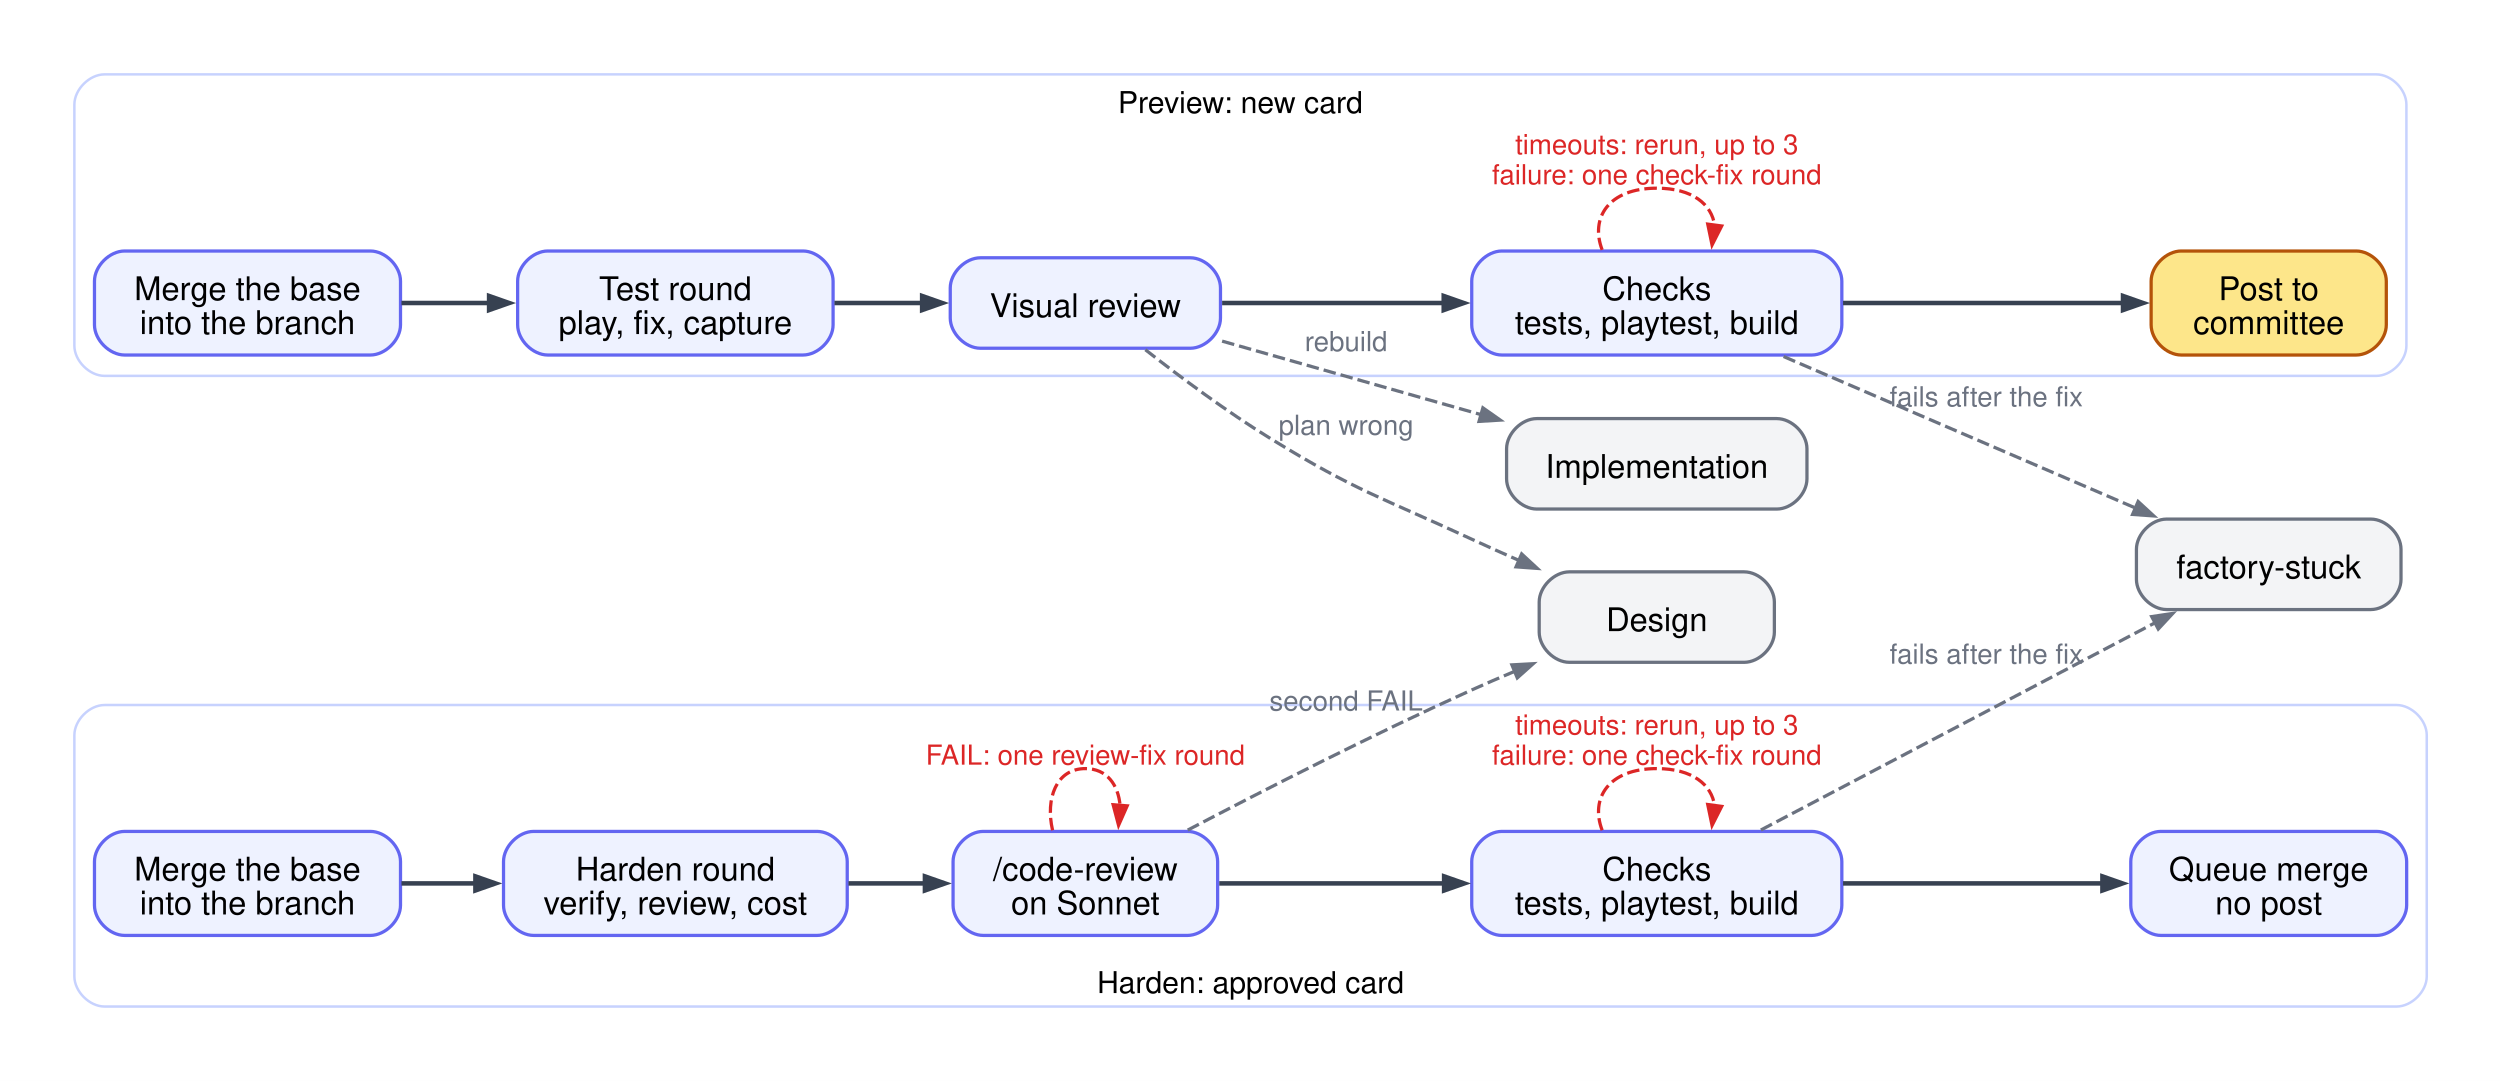
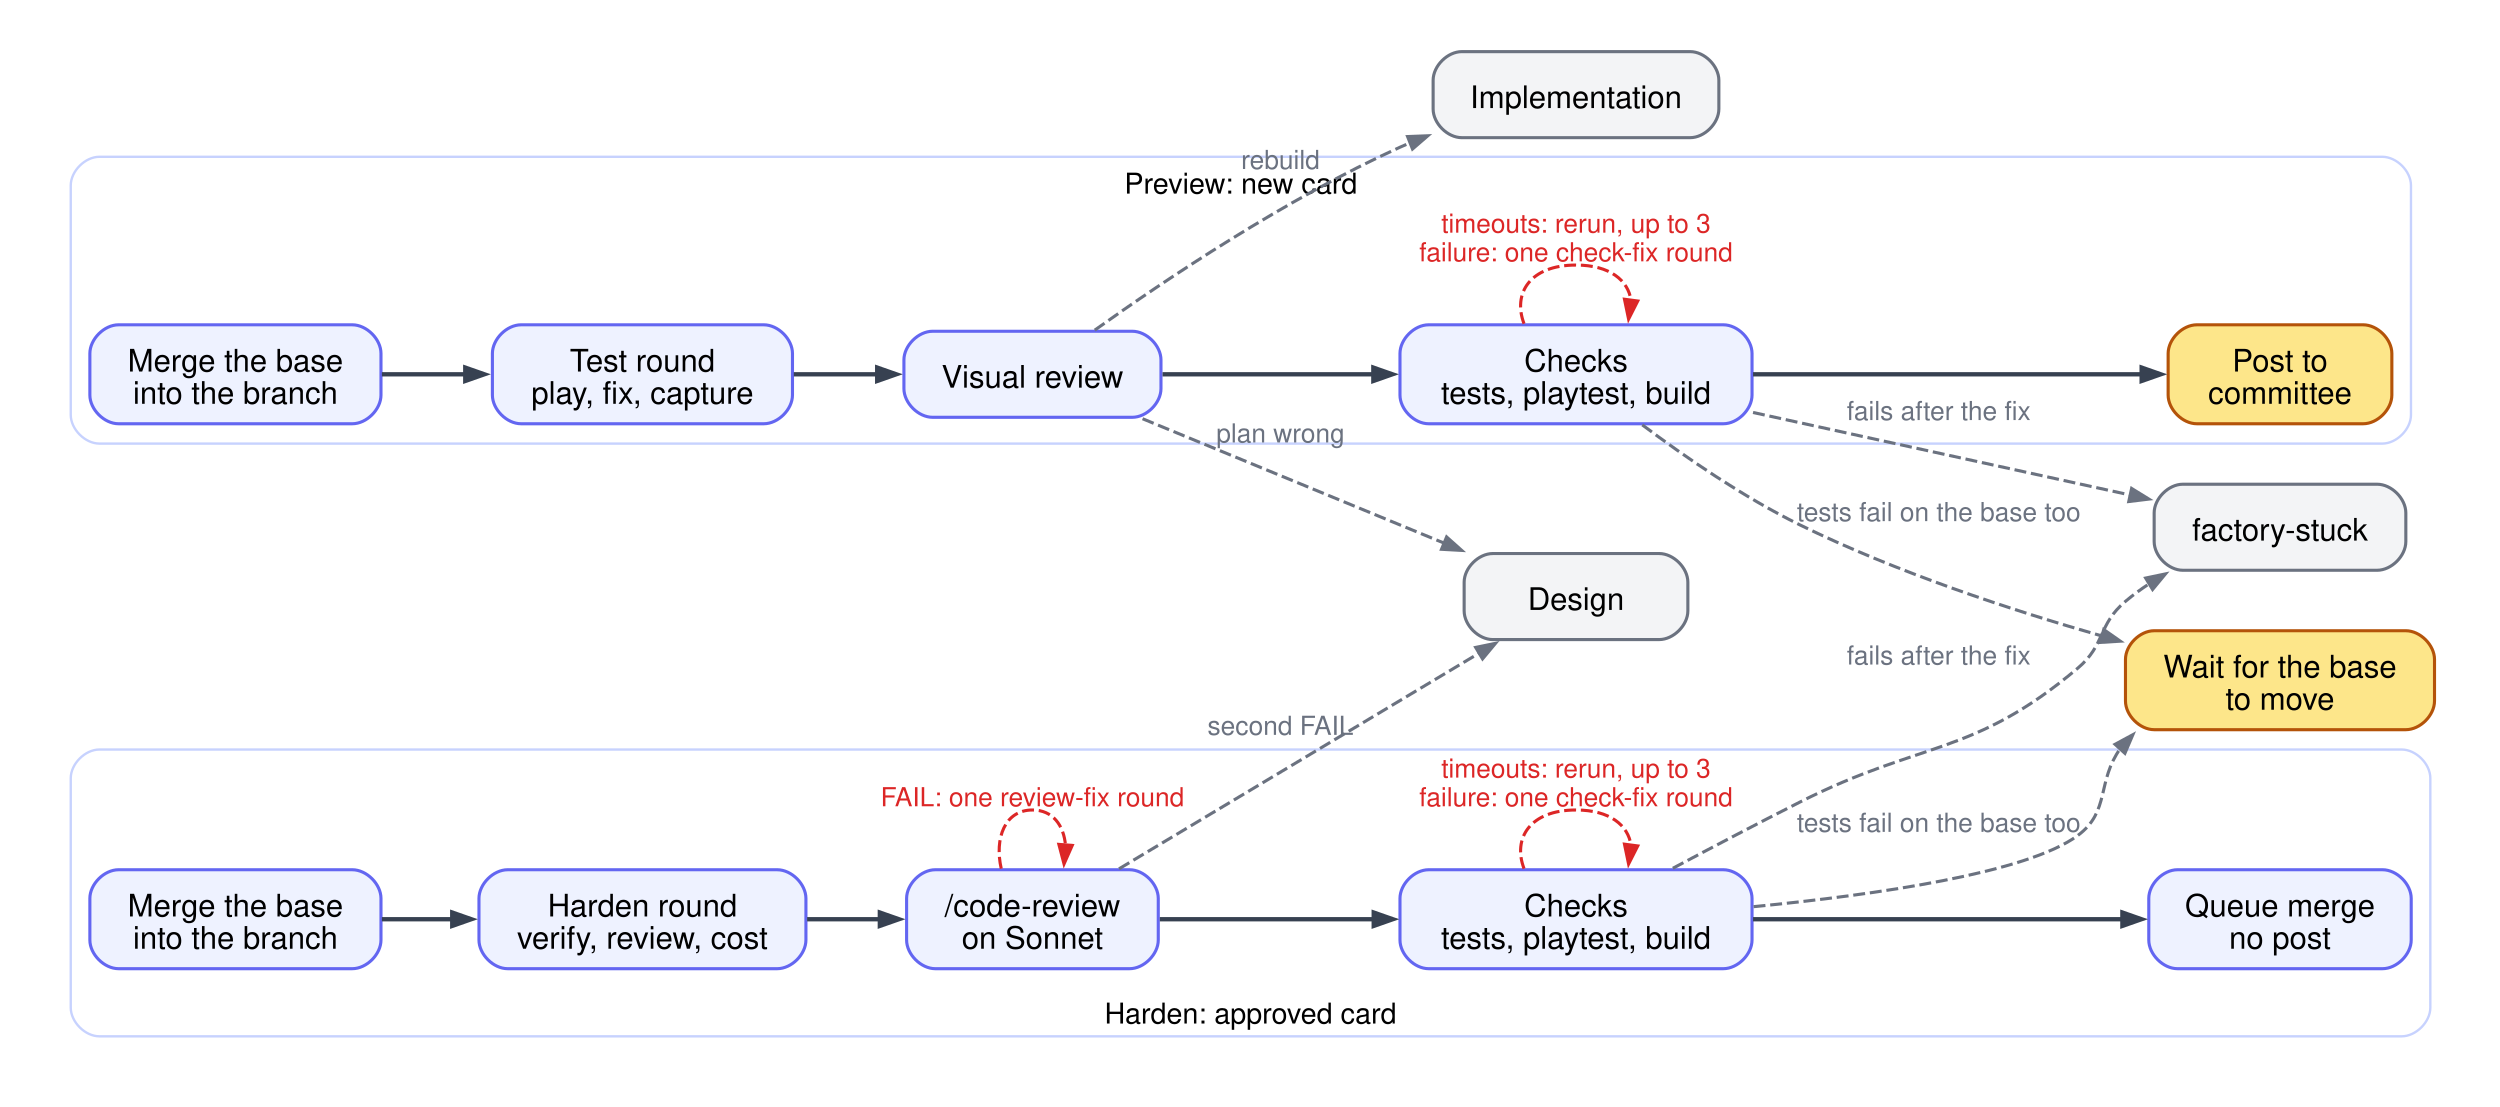
- <svg xmlns="http://www.w3.org/2000/svg" width="995pt" height="430pt" viewBox="0.00 0.00 995.00 430.00">
-   <g id="graph0" class="graph" transform="scale(1 1) rotate(0) translate(21.6 408.6)">
-     <polygon fill="white" stroke="none" points="-21.6,21.6 -21.6,-408.6 973.85,-408.6 973.85,21.6 -21.6,21.6" />
+ <svg xmlns="http://www.w3.org/2000/svg" width="1046pt" height="463pt" viewBox="0.00 0.00 1046.00 463.00">
+   <g id="graph0" class="graph" transform="scale(1 1) rotate(0) translate(21.6 441.6)">
+     <polygon fill="white" stroke="none" points="-21.6,21.6 -21.6,-441.6 1024.85,-441.6 1024.85,21.6 -21.6,21.6" />
    <g id="clust1" class="cluster">
-       <path fill="white" stroke="#c7d2fe" d="M20,-259C20,-259 924.15,-259 924.15,-259 930.15,-259 936.15,-265 936.15,-271 936.15,-271 936.15,-367 936.15,-367 936.15,-373 930.15,-379 924.15,-379 924.15,-379 20,-379 20,-379 14,-379 8,-373 8,-367 8,-367 8,-271 8,-271 8,-265 14,-259 20,-259" />
-       <text xml:space="preserve" text-anchor="middle" x="472.07" y="-363.6" font-family="Helvetica,sans-Serif" font-size="12.00">Preview: new card</text>
+       <path fill="white" stroke="#c7d2fe" d="M20,-256C20,-256 975.15,-256 975.15,-256 981.15,-256 987.15,-262 987.15,-268 987.15,-268 987.15,-364 987.15,-364 987.15,-370 981.15,-376 975.15,-376 975.15,-376 20,-376 20,-376 14,-376 8,-370 8,-364 8,-364 8,-268 8,-268 8,-262 14,-256 20,-256" />
+       <text xml:space="preserve" text-anchor="middle" x="497.57" y="-360.6" font-family="Helvetica,sans-Serif" font-size="12.00">Preview: new card</text>
    </g>
    <g id="clust2" class="cluster">
-       <path fill="white" stroke="#c7d2fe" d="M20,-8C20,-8 932.25,-8 932.25,-8 938.25,-8 944.25,-14 944.25,-20 944.25,-20 944.25,-116 944.25,-116 944.25,-122 938.25,-128 932.25,-128 932.25,-128 20,-128 20,-128 14,-128 8,-122 8,-116 8,-116 8,-20 8,-20 8,-14 14,-8 20,-8" />
-       <text xml:space="preserve" text-anchor="middle" x="476.12" y="-13.35" font-family="Helvetica,sans-Serif" font-size="12.00">Harden: approved card</text>
+       <path fill="white" stroke="#c7d2fe" d="M20,-8C20,-8 983.25,-8 983.25,-8 989.25,-8 995.25,-14 995.25,-20 995.25,-20 995.25,-116 995.25,-116 995.25,-122 989.25,-128 983.25,-128 983.25,-128 20,-128 20,-128 14,-128 8,-122 8,-116 8,-116 8,-20 8,-20 8,-14 14,-8 20,-8" />
+       <text xml:space="preserve" text-anchor="middle" x="501.62" y="-13.35" font-family="Helvetica,sans-Serif" font-size="12.00">Harden: approved card</text>
    </g>
    <g id="node1" class="node">
-       <path fill="#eef2ff" stroke="#6366f1" stroke-width="1.3" d="M125.8,-308.7C125.8,-308.7 28,-308.7 28,-308.7 22,-308.7 16,-302.7 16,-296.7 16,-296.7 16,-279.3 16,-279.3 16,-273.3 22,-267.3 28,-267.3 28,-267.3 125.8,-267.3 125.8,-267.3 131.8,-267.3 137.8,-273.3 137.8,-279.3 137.8,-279.3 137.8,-296.7 137.8,-296.7 137.8,-302.7 131.8,-308.7 125.8,-308.7" />
-       <text xml:space="preserve" text-anchor="middle" x="76.9" y="-289.15" font-family="Helvetica,sans-Serif" font-size="13.00">Merge the base</text>
-       <text xml:space="preserve" text-anchor="middle" x="76.9" y="-275.65" font-family="Helvetica,sans-Serif" font-size="13.00">into the branch</text>
+       <path fill="#eef2ff" stroke="#6366f1" stroke-width="1.3" d="M125.8,-305.7C125.8,-305.7 28,-305.7 28,-305.7 22,-305.7 16,-299.7 16,-293.7 16,-293.7 16,-276.3 16,-276.3 16,-270.3 22,-264.3 28,-264.3 28,-264.3 125.8,-264.3 125.8,-264.3 131.8,-264.3 137.8,-270.3 137.8,-276.3 137.8,-276.3 137.8,-293.7 137.8,-293.7 137.8,-299.7 131.8,-305.7 125.8,-305.7" />
+       <text xml:space="preserve" text-anchor="middle" x="76.9" y="-286.15" font-family="Helvetica,sans-Serif" font-size="13.00">Merge the base</text>
+       <text xml:space="preserve" text-anchor="middle" x="76.9" y="-272.65" font-family="Helvetica,sans-Serif" font-size="13.00">into the branch</text>
    </g>
    <g id="node2" class="node">
-       <path fill="#eef2ff" stroke="#6366f1" stroke-width="1.3" d="M297.97,-308.7C297.97,-308.7 196.42,-308.7 196.42,-308.7 190.42,-308.7 184.42,-302.7 184.42,-296.7 184.42,-296.7 184.42,-279.3 184.42,-279.3 184.42,-273.3 190.42,-267.3 196.42,-267.3 196.42,-267.3 297.97,-267.3 297.97,-267.3 303.97,-267.3 309.97,-273.3 309.97,-279.3 309.97,-279.3 309.97,-296.7 309.97,-296.7 309.97,-302.7 303.97,-308.7 297.97,-308.7" />
-       <text xml:space="preserve" text-anchor="middle" x="247.2" y="-289.15" font-family="Helvetica,sans-Serif" font-size="13.00">Test round</text>
-       <text xml:space="preserve" text-anchor="middle" x="247.2" y="-275.65" font-family="Helvetica,sans-Serif" font-size="13.00">play, fix, capture</text>
+       <path fill="#eef2ff" stroke="#6366f1" stroke-width="1.3" d="M297.97,-305.7C297.97,-305.7 196.42,-305.7 196.42,-305.7 190.42,-305.7 184.42,-299.7 184.42,-293.7 184.42,-293.7 184.42,-276.3 184.42,-276.3 184.42,-270.3 190.42,-264.3 196.42,-264.3 196.42,-264.3 297.97,-264.3 297.97,-264.3 303.97,-264.3 309.97,-270.3 309.97,-276.3 309.97,-276.3 309.97,-293.7 309.97,-293.7 309.97,-299.7 303.97,-305.7 297.97,-305.7" />
+       <text xml:space="preserve" text-anchor="middle" x="247.2" y="-286.15" font-family="Helvetica,sans-Serif" font-size="13.00">Test round</text>
+       <text xml:space="preserve" text-anchor="middle" x="247.2" y="-272.65" font-family="Helvetica,sans-Serif" font-size="13.00">play, fix, capture</text>
    </g>
    <g id="edge1" class="edge">
-       <path fill="none" stroke="#374151" stroke-width="1.8" d="M138.18,-288C149.52,-288 161.49,-288 173.17,-288" />
-       <polygon fill="#374151" stroke="#374151" stroke-width="1.8" points="173.06,-290.8 181.06,-288 173.06,-285.2 173.06,-290.8" />
+       <path fill="none" stroke="#374151" stroke-width="1.8" d="M138.18,-285C149.52,-285 161.49,-285 173.17,-285" />
+       <polygon fill="#374151" stroke="#374151" stroke-width="1.8" points="173.06,-287.8 181.06,-285 173.06,-282.2 173.06,-287.8" />
    </g>
    <g id="node3" class="node">
-       <path fill="#eef2ff" stroke="#6366f1" stroke-width="1.3" d="M452.15,-306C452.15,-306 368.6,-306 368.6,-306 362.6,-306 356.6,-300 356.6,-294 356.6,-294 356.6,-282 356.6,-282 356.6,-276 362.6,-270 368.6,-270 368.6,-270 452.15,-270 452.15,-270 458.15,-270 464.15,-276 464.15,-282 464.15,-282 464.15,-294 464.15,-294 464.15,-300 458.15,-306 452.15,-306" />
-       <text xml:space="preserve" text-anchor="middle" x="410.37" y="-282.4" font-family="Helvetica,sans-Serif" font-size="13.00">Visual review</text>
+       <path fill="#eef2ff" stroke="#6366f1" stroke-width="1.3" d="M452.15,-303C452.15,-303 368.6,-303 368.6,-303 362.6,-303 356.6,-297 356.6,-291 356.6,-291 356.6,-279 356.6,-279 356.6,-273 362.6,-267 368.6,-267 368.6,-267 452.15,-267 452.15,-267 458.15,-267 464.15,-273 464.15,-279 464.15,-279 464.15,-291 464.15,-291 464.15,-297 458.15,-303 452.15,-303" />
+       <text xml:space="preserve" text-anchor="middle" x="410.37" y="-279.4" font-family="Helvetica,sans-Serif" font-size="13.00">Visual review</text>
    </g>
    <g id="edge2" class="edge">
-       <path fill="none" stroke="#374151" stroke-width="1.8" d="M310.51,-288C322.04,-288 334.1,-288 345.67,-288" />
-       <polygon fill="#374151" stroke="#374151" stroke-width="1.8" points="345.41,-290.8 353.41,-288 345.41,-285.2 345.41,-290.8" />
+       <path fill="none" stroke="#374151" stroke-width="1.8" d="M310.51,-285C322.04,-285 334.1,-285 345.67,-285" />
+       <polygon fill="#374151" stroke="#374151" stroke-width="1.8" points="345.41,-287.8 353.41,-285 345.41,-282.2 345.41,-287.8" />
    </g>
    <g id="node4" class="node">
-       <path fill="#eef2ff" stroke="#6366f1" stroke-width="1.3" d="M699.45,-308.7C699.45,-308.7 576.15,-308.7 576.15,-308.7 570.15,-308.7 564.15,-302.7 564.15,-296.7 564.15,-296.7 564.15,-279.3 564.15,-279.3 564.15,-273.3 570.15,-267.3 576.15,-267.3 576.15,-267.3 699.45,-267.3 699.45,-267.3 705.45,-267.3 711.45,-273.3 711.45,-279.3 711.45,-279.3 711.45,-296.7 711.45,-296.7 711.45,-302.7 705.45,-308.7 699.45,-308.7" />
-       <text xml:space="preserve" text-anchor="middle" x="637.8" y="-289.15" font-family="Helvetica,sans-Serif" font-size="13.00">Checks</text>
-       <text xml:space="preserve" text-anchor="middle" x="637.8" y="-275.65" font-family="Helvetica,sans-Serif" font-size="13.00">tests, playtest, build</text>
+       <path fill="#eef2ff" stroke="#6366f1" stroke-width="1.3" d="M699.45,-305.7C699.45,-305.7 576.15,-305.7 576.15,-305.7 570.15,-305.7 564.15,-299.7 564.15,-293.7 564.15,-293.7 564.15,-276.3 564.15,-276.3 564.15,-270.3 570.15,-264.3 576.15,-264.3 576.15,-264.3 699.45,-264.3 699.45,-264.3 705.45,-264.3 711.45,-270.3 711.45,-276.3 711.45,-276.3 711.45,-293.7 711.45,-293.7 711.45,-299.7 705.45,-305.7 699.45,-305.7" />
+       <text xml:space="preserve" text-anchor="middle" x="637.8" y="-286.15" font-family="Helvetica,sans-Serif" font-size="13.00">Checks</text>
+       <text xml:space="preserve" text-anchor="middle" x="637.8" y="-272.65" font-family="Helvetica,sans-Serif" font-size="13.00">tests, playtest, build</text>
    </g>
    <g id="edge3" class="edge">
-       <path fill="none" stroke="#374151" stroke-width="1.8" d="M464.8,-288C491.24,-288 523.76,-288 553.38,-288" />
-       <polygon fill="#374151" stroke="#374151" stroke-width="1.8" points="553,-290.8 561,-288 553,-285.2 553,-290.8" />
+       <path fill="none" stroke="#374151" stroke-width="1.8" d="M464.8,-285C491.24,-285 523.76,-285 553.38,-285" />
+       <polygon fill="#374151" stroke="#374151" stroke-width="1.8" points="553,-287.8 561,-285 553,-282.2 553,-287.8" />
    </g>
    <g id="node11" class="node">
-       <path fill="#f3f4f6" stroke="#6b7280" stroke-width="1.3" d="M685.57,-242C685.57,-242 590.02,-242 590.02,-242 584.02,-242 578.02,-236 578.02,-230 578.02,-230 578.02,-218 578.02,-218 578.02,-212 584.02,-206 590.02,-206 590.02,-206 685.57,-206 685.57,-206 691.57,-206 697.57,-212 697.57,-218 697.57,-218 697.57,-230 697.57,-230 697.57,-236 691.57,-242 685.57,-242" />
-       <text xml:space="preserve" text-anchor="middle" x="637.8" y="-218.4" font-family="Helvetica,sans-Serif" font-size="13.00">Implementation</text>
+       <path fill="#f3f4f6" stroke="#6b7280" stroke-width="1.3" d="M685.57,-420C685.57,-420 590.02,-420 590.02,-420 584.02,-420 578.02,-414 578.02,-408 578.02,-408 578.02,-396 578.02,-396 578.02,-390 584.02,-384 590.02,-384 590.02,-384 685.57,-384 685.57,-384 691.57,-384 697.57,-390 697.57,-396 697.57,-396 697.57,-408 697.57,-408 697.57,-414 691.57,-420 685.57,-420" />
+       <text xml:space="preserve" text-anchor="middle" x="637.8" y="-396.4" font-family="Helvetica,sans-Serif" font-size="13.00">Implementation</text>
    </g>
    <g id="edge12" class="edge">
-       <path fill="none" stroke="#6b7280" stroke-width="1.3" stroke-dasharray="5,2" d="M464.8,-272.83C495.74,-264.05 535.02,-252.9 568.22,-243.47" />
-       <polygon fill="#6b7280" stroke="#6b7280" stroke-width="1.3" points="568.59,-246.28 575.52,-241.4 567.06,-240.89 568.59,-246.28" />
-       <text xml:space="preserve" text-anchor="middle" x="514.15" y="-268.85" font-family="Helvetica,sans-Serif" font-size="11.00" fill="#6b7280">rebuild</text>
+       <path fill="none" stroke="#6b7280" stroke-width="1.3" stroke-dasharray="5,2" d="M436.44,-303.47C465.8,-324.41 516.49,-358.42 564.15,-380 565.64,-380.67 567.15,-381.33 568.68,-381.98" />
+       <polygon fill="#6b7280" stroke="#6b7280" stroke-width="1.3" points="567.33,-384.46 575.8,-384.79 569.39,-379.25 567.33,-384.46" />
+       <text xml:space="preserve" text-anchor="middle" x="514.15" y="-370.88" font-family="Helvetica,sans-Serif" font-size="11.00" fill="#6b7280">rebuild</text>
    </g>
    <g id="node12" class="node">
-       <path fill="#f3f4f6" stroke="#6b7280" stroke-width="1.3" d="M672.6,-181C672.6,-181 603,-181 603,-181 597,-181 591,-175 591,-169 591,-169 591,-157 591,-157 591,-151 597,-145 603,-145 603,-145 672.6,-145 672.6,-145 678.6,-145 684.6,-151 684.6,-157 684.6,-157 684.6,-169 684.6,-169 684.6,-175 678.6,-181 672.6,-181" />
-       <text xml:space="preserve" text-anchor="middle" x="637.8" y="-157.4" font-family="Helvetica,sans-Serif" font-size="13.00">Design</text>
+       <path fill="#f3f4f6" stroke="#6b7280" stroke-width="1.3" d="M672.6,-210C672.6,-210 603,-210 603,-210 597,-210 591,-204 591,-198 591,-198 591,-186 591,-186 591,-180 597,-174 603,-174 603,-174 672.6,-174 672.6,-174 678.6,-174 684.6,-180 684.6,-186 684.6,-186 684.6,-198 684.6,-198 684.6,-204 678.6,-210 672.6,-210" />
+       <text xml:space="preserve" text-anchor="middle" x="637.8" y="-186.4" font-family="Helvetica,sans-Serif" font-size="13.00">Design</text>
    </g>
    <g id="edge13" class="edge">
-       <path fill="none" stroke="#6b7280" stroke-width="1.3" stroke-dasharray="5,2" d="M434.25,-269.41C448.23,-258.47 466.72,-244.71 484.15,-234 518.02,-213.19 528.07,-210.7 564.15,-194 570.31,-191.15 576.8,-188.24 583.27,-185.41" />
-       <polygon fill="#6b7280" stroke="#6b7280" stroke-width="1.3" points="584.02,-188.14 590.24,-182.38 581.79,-183 584.02,-188.14" />
-       <text xml:space="preserve" text-anchor="middle" x="514.15" y="-235.55" font-family="Helvetica,sans-Serif" font-size="11.00" fill="#6b7280">plan wrong</text>
+       <path fill="none" stroke="#6b7280" stroke-width="1.3" stroke-dasharray="5,2" d="M456.45,-266.4C492.85,-251.39 544.18,-230.21 582.78,-214.29" />
+       <polygon fill="#6b7280" stroke="#6b7280" stroke-width="1.3" points="583.66,-216.95 589.98,-211.31 581.52,-211.78 583.66,-216.95" />
+       <text xml:space="preserve" text-anchor="middle" x="514.15" y="-256.47" font-family="Helvetica,sans-Serif" font-size="11.00" fill="#6b7280">plan wrong</text>
    </g>
    <g id="edge9" class="edge">
-       <path fill="none" stroke="#dc2626" stroke-width="1.3" stroke-dasharray="5,2" d="M616.06,-309.15C611.23,-321.8 618.48,-333.7 637.8,-333.7 651.99,-333.7 659.66,-327.28 660.83,-318.86" />
-       <polygon fill="#dc2626" stroke="#dc2626" stroke-width="1.3" points="663.63,-318.66 659.8,-311.1 658.08,-319.4 663.63,-318.66" />
-       <text xml:space="preserve" text-anchor="middle" x="637.8" y="-347.25" font-family="Helvetica,sans-Serif" font-size="11.00" fill="#dc2626">timeouts: rerun, up to 3</text>
-       <text xml:space="preserve" text-anchor="middle" x="637.8" y="-335.25" font-family="Helvetica,sans-Serif" font-size="11.00" fill="#dc2626">failure: one check-fix round</text>
+       <path fill="none" stroke="#dc2626" stroke-width="1.3" stroke-dasharray="5,2" d="M616.06,-306.15C611.23,-318.8 618.48,-330.7 637.8,-330.7 651.99,-330.7 659.66,-324.28 660.83,-315.86" />
+       <polygon fill="#dc2626" stroke="#dc2626" stroke-width="1.3" points="663.63,-315.66 659.8,-308.1 658.08,-316.4 663.63,-315.66" />
+       <text xml:space="preserve" text-anchor="middle" x="637.8" y="-344.25" font-family="Helvetica,sans-Serif" font-size="11.00" fill="#dc2626">timeouts: rerun, up to 3</text>
+       <text xml:space="preserve" text-anchor="middle" x="637.8" y="-332.25" font-family="Helvetica,sans-Serif" font-size="11.00" fill="#dc2626">failure: one check-fix round</text>
    </g>
    <g id="node5" class="node">
-       <path fill="#fde68a" stroke="#b45309" stroke-width="1.3" d="M916.15,-308.7C916.15,-308.7 846.55,-308.7 846.55,-308.7 840.55,-308.7 834.55,-302.7 834.55,-296.7 834.55,-296.7 834.55,-279.3 834.55,-279.3 834.55,-273.3 840.55,-267.3 846.55,-267.3 846.55,-267.3 916.15,-267.3 916.15,-267.3 922.15,-267.3 928.15,-273.3 928.15,-279.3 928.15,-279.3 928.15,-296.7 928.15,-296.7 928.15,-302.7 922.15,-308.7 916.15,-308.7" />
-       <text xml:space="preserve" text-anchor="middle" x="881.35" y="-289.15" font-family="Helvetica,sans-Serif" font-size="13.00">Post to</text>
-       <text xml:space="preserve" text-anchor="middle" x="881.35" y="-275.65" font-family="Helvetica,sans-Serif" font-size="13.00">committee</text>
+       <path fill="#fde68a" stroke="#b45309" stroke-width="1.3" d="M967.15,-305.7C967.15,-305.7 897.55,-305.7 897.55,-305.7 891.55,-305.7 885.55,-299.7 885.55,-293.7 885.55,-293.7 885.55,-276.3 885.55,-276.3 885.55,-270.3 891.55,-264.3 897.55,-264.3 897.55,-264.3 967.15,-264.3 967.15,-264.3 973.15,-264.3 979.15,-270.3 979.15,-276.3 979.15,-276.3 979.15,-293.7 979.15,-293.7 979.15,-299.7 973.15,-305.7 967.15,-305.7" />
+       <text xml:space="preserve" text-anchor="middle" x="932.35" y="-286.15" font-family="Helvetica,sans-Serif" font-size="13.00">Post to</text>
+       <text xml:space="preserve" text-anchor="middle" x="932.35" y="-272.65" font-family="Helvetica,sans-Serif" font-size="13.00">committee</text>
    </g>
    <g id="edge4" class="edge">
-       <path fill="none" stroke="#374151" stroke-width="1.8" d="M711.93,-288C747.76,-288 790.26,-288 823.6,-288" />
-       <polygon fill="#374151" stroke="#374151" stroke-width="1.8" points="823.36,-290.8 831.36,-288 823.36,-285.2 823.36,-290.8" />
+       <path fill="none" stroke="#374151" stroke-width="1.8" d="M711.87,-285C762.27,-285 828.29,-285 874.71,-285" />
+       <polygon fill="#374151" stroke="#374151" stroke-width="1.8" points="874.46,-287.8 882.46,-285 874.46,-282.2 874.46,-287.8" />
    </g>
    <g id="node13" class="node">
-       <path fill="#f3f4f6" stroke="#6b7280" stroke-width="1.3" d="M922,-202C922,-202 840.7,-202 840.7,-202 834.7,-202 828.7,-196 828.7,-190 828.7,-190 828.7,-178 828.7,-178 828.7,-172 834.7,-166 840.7,-166 840.7,-166 922,-166 922,-166 928,-166 934,-172 934,-178 934,-178 934,-190 934,-190 934,-196 928,-202 922,-202" />
-       <text xml:space="preserve" text-anchor="middle" x="881.35" y="-178.4" font-family="Helvetica,sans-Serif" font-size="13.00">factory-stuck</text>
+       <path fill="#f3f4f6" stroke="#6b7280" stroke-width="1.3" d="M973,-239C973,-239 891.7,-239 891.7,-239 885.7,-239 879.7,-233 879.7,-227 879.7,-227 879.7,-215 879.7,-215 879.7,-209 885.7,-203 891.7,-203 891.7,-203 973,-203 973,-203 979,-203 985,-209 985,-215 985,-215 985,-227 985,-227 985,-233 979,-239 973,-239" />
+       <text xml:space="preserve" text-anchor="middle" x="932.35" y="-215.4" font-family="Helvetica,sans-Serif" font-size="13.00">factory-stuck</text>
    </g>
    <g id="edge15" class="edge">
-       <path fill="none" stroke="#6b7280" stroke-width="1.3" stroke-dasharray="5,2" d="M688.26,-266.7C729.07,-249.13 786.8,-224.28 828.3,-206.41" />
-       <polygon fill="#6b7280" stroke="#6b7280" stroke-width="1.3" points="829.37,-209 835.61,-203.26 827.16,-203.85 829.37,-209" />
-       <text xml:space="preserve" text-anchor="middle" x="768.95" y="-246.87" font-family="Helvetica,sans-Serif" font-size="11.00" fill="#6b7280">fails after the fix</text>
+       <path fill="none" stroke="#6b7280" stroke-width="1.3" stroke-dasharray="5,2" d="M711.87,-269.02C760.53,-258.37 823.76,-244.54 869.85,-234.45" />
+       <polygon fill="#6b7280" stroke="#6b7280" stroke-width="1.3" points="870.27,-237.23 877.49,-232.78 869.08,-231.76 870.27,-237.23" />
+       <text xml:space="preserve" text-anchor="middle" x="789.57" y="-265.85" font-family="Helvetica,sans-Serif" font-size="11.00" fill="#6b7280">fails after the fix</text>
+     </g>
+     <g id="node14" class="node">
+       <path fill="#fde68a" stroke="#b45309" stroke-width="1.3" d="M985,-177.7C985,-177.7 879.7,-177.7 879.7,-177.7 873.7,-177.7 867.7,-171.7 867.7,-165.7 867.7,-165.7 867.7,-148.3 867.7,-148.3 867.7,-142.3 873.7,-136.3 879.7,-136.3 879.7,-136.3 985,-136.3 985,-136.3 991,-136.3 997,-142.3 997,-148.3 997,-148.3 997,-165.7 997,-165.7 997,-171.7 991,-177.7 985,-177.7" />
+       <text xml:space="preserve" text-anchor="middle" x="932.35" y="-158.15" font-family="Helvetica,sans-Serif" font-size="13.00">Wait for the base</text>
+       <text xml:space="preserve" text-anchor="middle" x="932.35" y="-144.65" font-family="Helvetica,sans-Serif" font-size="13.00">to move</text>
+     </g>
+     <g id="edge17" class="edge">
+       <path fill="none" stroke="#6b7280" stroke-width="1.3" stroke-dasharray="5,2" d="M665.53,-263.83C683.4,-250.45 707.87,-233.56 731.45,-222 771.8,-202.22 819.58,-186.43 858.3,-175.37" />
+       <polygon fill="#6b7280" stroke="#6b7280" stroke-width="1.3" points="858.6,-178.2 865.54,-173.33 857.08,-172.81 858.6,-178.2" />
+       <text xml:space="preserve" text-anchor="middle" x="789.57" y="-223.55" font-family="Helvetica,sans-Serif" font-size="11.00" fill="#6b7280">tests fail on the base too</text>
    </g>
    <g id="node6" class="node">
      <path fill="#eef2ff" stroke="#6366f1" stroke-width="1.3" d="M125.8,-77.7C125.8,-77.7 28,-77.7 28,-77.7 22,-77.7 16,-71.7 16,-65.7 16,-65.7 16,-48.3 16,-48.3 16,-42.3 22,-36.3 28,-36.3 28,-36.3 125.8,-36.3 125.8,-36.3 131.8,-36.3 137.8,-42.3 137.8,-48.3 137.8,-48.3 137.8,-65.7 137.8,-65.7 137.8,-71.7 131.8,-77.7 125.8,-77.7" />
      <text xml:space="preserve" text-anchor="middle" x="76.9" y="-58.15" font-family="Helvetica,sans-Serif" font-size="13.00">Merge the base</text>
      <text xml:space="preserve" text-anchor="middle" x="76.9" y="-44.65" font-family="Helvetica,sans-Serif" font-size="13.00">into the branch</text>
    </g>
    <g id="node7" class="node">
      <path fill="#eef2ff" stroke="#6366f1" stroke-width="1.3" d="M303.6,-77.7C303.6,-77.7 190.8,-77.7 190.8,-77.7 184.8,-77.7 178.8,-71.7 178.8,-65.7 178.8,-65.7 178.8,-48.3 178.8,-48.3 178.8,-42.3 184.8,-36.3 190.8,-36.3 190.8,-36.3 303.6,-36.3 303.6,-36.3 309.6,-36.3 315.6,-42.3 315.6,-48.3 315.6,-48.3 315.6,-65.7 315.6,-65.7 315.6,-71.7 309.6,-77.7 303.6,-77.7" />
      <text xml:space="preserve" text-anchor="middle" x="247.2" y="-58.15" font-family="Helvetica,sans-Serif" font-size="13.00">Harden round</text>
      <text xml:space="preserve" text-anchor="middle" x="247.2" y="-44.65" font-family="Helvetica,sans-Serif" font-size="13.00">verify, review, cost</text>
    </g>
    <g id="edge5" class="edge">
      <path fill="none" stroke="#374151" stroke-width="1.8" d="M138.18,-57C147.74,-57 157.75,-57 167.65,-57" />
      <polygon fill="#374151" stroke="#374151" stroke-width="1.8" points="167.61,-59.8 175.61,-57 167.61,-54.2 167.61,-59.8" />
    </g>
    <g id="node8" class="node">
      <path fill="#eef2ff" stroke="#6366f1" stroke-width="1.3" d="M451.02,-77.7C451.02,-77.7 369.72,-77.7 369.72,-77.7 363.72,-77.7 357.72,-71.7 357.72,-65.7 357.72,-65.7 357.72,-48.3 357.72,-48.3 357.72,-42.3 363.72,-36.3 369.72,-36.3 369.72,-36.3 451.02,-36.3 451.02,-36.3 457.02,-36.3 463.02,-42.3 463.02,-48.3 463.02,-48.3 463.02,-65.7 463.02,-65.7 463.02,-71.7 457.02,-77.7 451.02,-77.7" />
      <text xml:space="preserve" text-anchor="middle" x="410.37" y="-58.15" font-family="Helvetica,sans-Serif" font-size="13.00">/code-review</text>
      <text xml:space="preserve" text-anchor="middle" x="410.37" y="-44.65" font-family="Helvetica,sans-Serif" font-size="13.00">on Sonnet</text>
    </g>
    <g id="edge6" class="edge">
      <path fill="none" stroke="#374151" stroke-width="1.8" d="M316.09,-57C326.19,-57 336.58,-57 346.57,-57" />
      <polygon fill="#374151" stroke="#374151" stroke-width="1.8" points="346.52,-59.8 354.52,-57 346.52,-54.2 346.52,-59.8" />
    </g>
    <g id="edge11" class="edge">
      <path fill="none" stroke="#dc2626" stroke-width="1.3" stroke-dasharray="5,2" d="M397.32,-78.15C394.42,-90.8 398.77,-102.7 410.37,-102.7 418.9,-102.7 423.51,-96.28 424.21,-87.86" />
      <polygon fill="#dc2626" stroke="#dc2626" stroke-width="1.3" points="427.02,-87.87 423.59,-80.12 421.43,-88.31 427.02,-87.87" />
      <text xml:space="preserve" text-anchor="middle" x="410.37" y="-104.25" font-family="Helvetica,sans-Serif" font-size="11.00" fill="#dc2626">FAIL: one review-fix round</text>
    </g>
    <g id="node9" class="node">
      <path fill="#eef2ff" stroke="#6366f1" stroke-width="1.3" d="M699.45,-77.7C699.45,-77.7 576.15,-77.7 576.15,-77.7 570.15,-77.7 564.15,-71.7 564.15,-65.7 564.15,-65.7 564.15,-48.3 564.15,-48.3 564.15,-42.3 570.15,-36.3 576.15,-36.3 576.15,-36.3 699.45,-36.3 699.45,-36.3 705.45,-36.3 711.45,-42.3 711.45,-48.3 711.45,-48.3 711.45,-65.7 711.45,-65.7 711.45,-71.7 705.45,-77.7 699.45,-77.7" />
      <text xml:space="preserve" text-anchor="middle" x="637.8" y="-58.15" font-family="Helvetica,sans-Serif" font-size="13.00">Checks</text>
      <text xml:space="preserve" text-anchor="middle" x="637.8" y="-44.65" font-family="Helvetica,sans-Serif" font-size="13.00">tests, playtest, build</text>
    </g>
    <g id="edge7" class="edge">
      <path fill="none" stroke="#374151" stroke-width="1.8" d="M463.66,-57C490.3,-57 523.34,-57 553.39,-57" />
      <polygon fill="#374151" stroke="#374151" stroke-width="1.8" points="553.16,-59.8 561.16,-57 553.16,-54.2 553.16,-59.8" />
    </g>
    <g id="edge14" class="edge">
-       <path fill="none" stroke="#6b7280" stroke-width="1.3" stroke-dasharray="5,2" d="M451.12,-78.23C481.69,-94.26 525.15,-116.43 564.15,-134 569.68,-136.49 575.48,-138.99 581.3,-141.43" />
-       <polygon fill="#6b7280" stroke="#6b7280" stroke-width="1.3" points="580.14,-143.98 588.61,-144.44 582.28,-138.8 580.14,-143.98" />
-       <text xml:space="preserve" text-anchor="middle" x="514.15" y="-125.8" font-family="Helvetica,sans-Serif" font-size="11.00" fill="#6b7280">second FAIL</text>
+       <path fill="none" stroke="#6b7280" stroke-width="1.3" stroke-dasharray="5,2" d="M446.6,-78.09C487.49,-102.58 554.76,-142.87 597.37,-168.39" />
+       <polygon fill="#6b7280" stroke="#6b7280" stroke-width="1.3" points="595.82,-170.72 604.12,-172.43 598.7,-165.92 595.82,-170.72" />
+       <text xml:space="preserve" text-anchor="middle" x="514.15" y="-134.13" font-family="Helvetica,sans-Serif" font-size="11.00" fill="#6b7280">second FAIL</text>
    </g>
    <g id="edge10" class="edge">
      <path fill="none" stroke="#dc2626" stroke-width="1.3" stroke-dasharray="5,2" d="M616.06,-78.15C611.23,-90.8 618.48,-102.7 637.8,-102.7 651.99,-102.7 659.66,-96.28 660.83,-87.86" />
      <polygon fill="#dc2626" stroke="#dc2626" stroke-width="1.3" points="663.63,-87.66 659.8,-80.1 658.08,-88.4 663.63,-87.66" />
      <text xml:space="preserve" text-anchor="middle" x="637.8" y="-116.25" font-family="Helvetica,sans-Serif" font-size="11.00" fill="#dc2626">timeouts: rerun, up to 3</text>
      <text xml:space="preserve" text-anchor="middle" x="637.8" y="-104.25" font-family="Helvetica,sans-Serif" font-size="11.00" fill="#dc2626">failure: one check-fix round</text>
    </g>
    <g id="node10" class="node">
-       <path fill="#eef2ff" stroke="#6366f1" stroke-width="1.3" d="M924.25,-77.7C924.25,-77.7 838.45,-77.7 838.45,-77.7 832.45,-77.7 826.45,-71.7 826.45,-65.7 826.45,-65.7 826.45,-48.3 826.45,-48.3 826.45,-42.3 832.45,-36.3 838.45,-36.3 838.45,-36.3 924.25,-36.3 924.25,-36.3 930.25,-36.3 936.25,-42.3 936.25,-48.3 936.25,-48.3 936.25,-65.7 936.25,-65.7 936.25,-71.7 930.25,-77.7 924.25,-77.7" />
-       <text xml:space="preserve" text-anchor="middle" x="881.35" y="-58.15" font-family="Helvetica,sans-Serif" font-size="13.00">Queue merge</text>
-       <text xml:space="preserve" text-anchor="middle" x="881.35" y="-44.65" font-family="Helvetica,sans-Serif" font-size="13.00">no post</text>
+       <path fill="#eef2ff" stroke="#6366f1" stroke-width="1.3" d="M975.25,-77.7C975.25,-77.7 889.45,-77.7 889.45,-77.7 883.45,-77.7 877.45,-71.7 877.45,-65.7 877.45,-65.7 877.45,-48.3 877.45,-48.3 877.45,-42.3 883.45,-36.3 889.45,-36.3 889.45,-36.3 975.25,-36.3 975.25,-36.3 981.25,-36.3 987.25,-42.3 987.25,-48.3 987.25,-48.3 987.25,-65.7 987.25,-65.7 987.25,-71.7 981.25,-77.7 975.25,-77.7" />
+       <text xml:space="preserve" text-anchor="middle" x="932.35" y="-58.15" font-family="Helvetica,sans-Serif" font-size="13.00">Queue merge</text>
+       <text xml:space="preserve" text-anchor="middle" x="932.35" y="-44.65" font-family="Helvetica,sans-Serif" font-size="13.00">no post</text>
    </g>
    <g id="edge8" class="edge">
-       <path fill="none" stroke="#374151" stroke-width="1.8" d="M711.93,-57C744.86,-57 783.43,-57 815.34,-57" />
-       <polygon fill="#374151" stroke="#374151" stroke-width="1.8" points="815.16,-59.8 823.16,-57 815.16,-54.2 815.16,-59.8" />
+       <path fill="none" stroke="#374151" stroke-width="1.8" d="M711.87,-57C759.34,-57 820.68,-57 866.44,-57" />
+       <polygon fill="#374151" stroke="#374151" stroke-width="1.8" points="866.4,-59.8 874.4,-57 866.4,-54.2 866.4,-59.8" />
    </g>
    <g id="edge16" class="edge">
-       <path fill="none" stroke="#6b7280" stroke-width="1.3" stroke-dasharray="5,2" d="M679.23,-78.26C722.67,-101.1 791.49,-137.28 836.28,-160.83" />
-       <polygon fill="#6b7280" stroke="#6b7280" stroke-width="1.3" points="834.78,-163.2 843.16,-164.45 837.39,-158.25 834.78,-163.2" />
-       <text xml:space="preserve" text-anchor="middle" x="768.95" y="-144.47" font-family="Helvetica,sans-Serif" font-size="11.00" fill="#6b7280">fails after the fix</text>
+       <path fill="none" stroke="#6b7280" stroke-width="1.3" stroke-dasharray="5,2" d="M678.31,-78.31C694.68,-87.04 713.91,-97.14 731.45,-106 782.64,-131.85 803.83,-125.07 847.7,-162 859.4,-171.85 856.02,-180.13 867.7,-190 870.81,-192.63 874.19,-195.11 877.71,-197.41" />
+       <polygon fill="#6b7280" stroke="#6b7280" stroke-width="1.3" points="876.14,-199.74 884.44,-201.48 879.04,-194.95 876.14,-199.74" />
+       <text xml:space="preserve" text-anchor="middle" x="789.57" y="-163.55" font-family="Helvetica,sans-Serif" font-size="11.00" fill="#6b7280">fails after the fix</text>
+     </g>
+     <g id="edge18" class="edge">
+       <path fill="none" stroke="#6b7280" stroke-width="1.3" stroke-dasharray="5,2" d="M712.08,-62.25C763.41,-67.22 826.48,-76.32 847.7,-92 861.44,-102.15 855.5,-114.49 865.67,-128.6" />
+       <polygon fill="#6b7280" stroke="#6b7280" stroke-width="1.3" points="863.33,-130.18 870.79,-134.21 867.46,-126.41 863.33,-130.18" />
+       <text xml:space="preserve" text-anchor="middle" x="789.57" y="-93.55" font-family="Helvetica,sans-Serif" font-size="11.00" fill="#6b7280">tests fail on the base too</text>
    </g>
  </g>
</svg>
